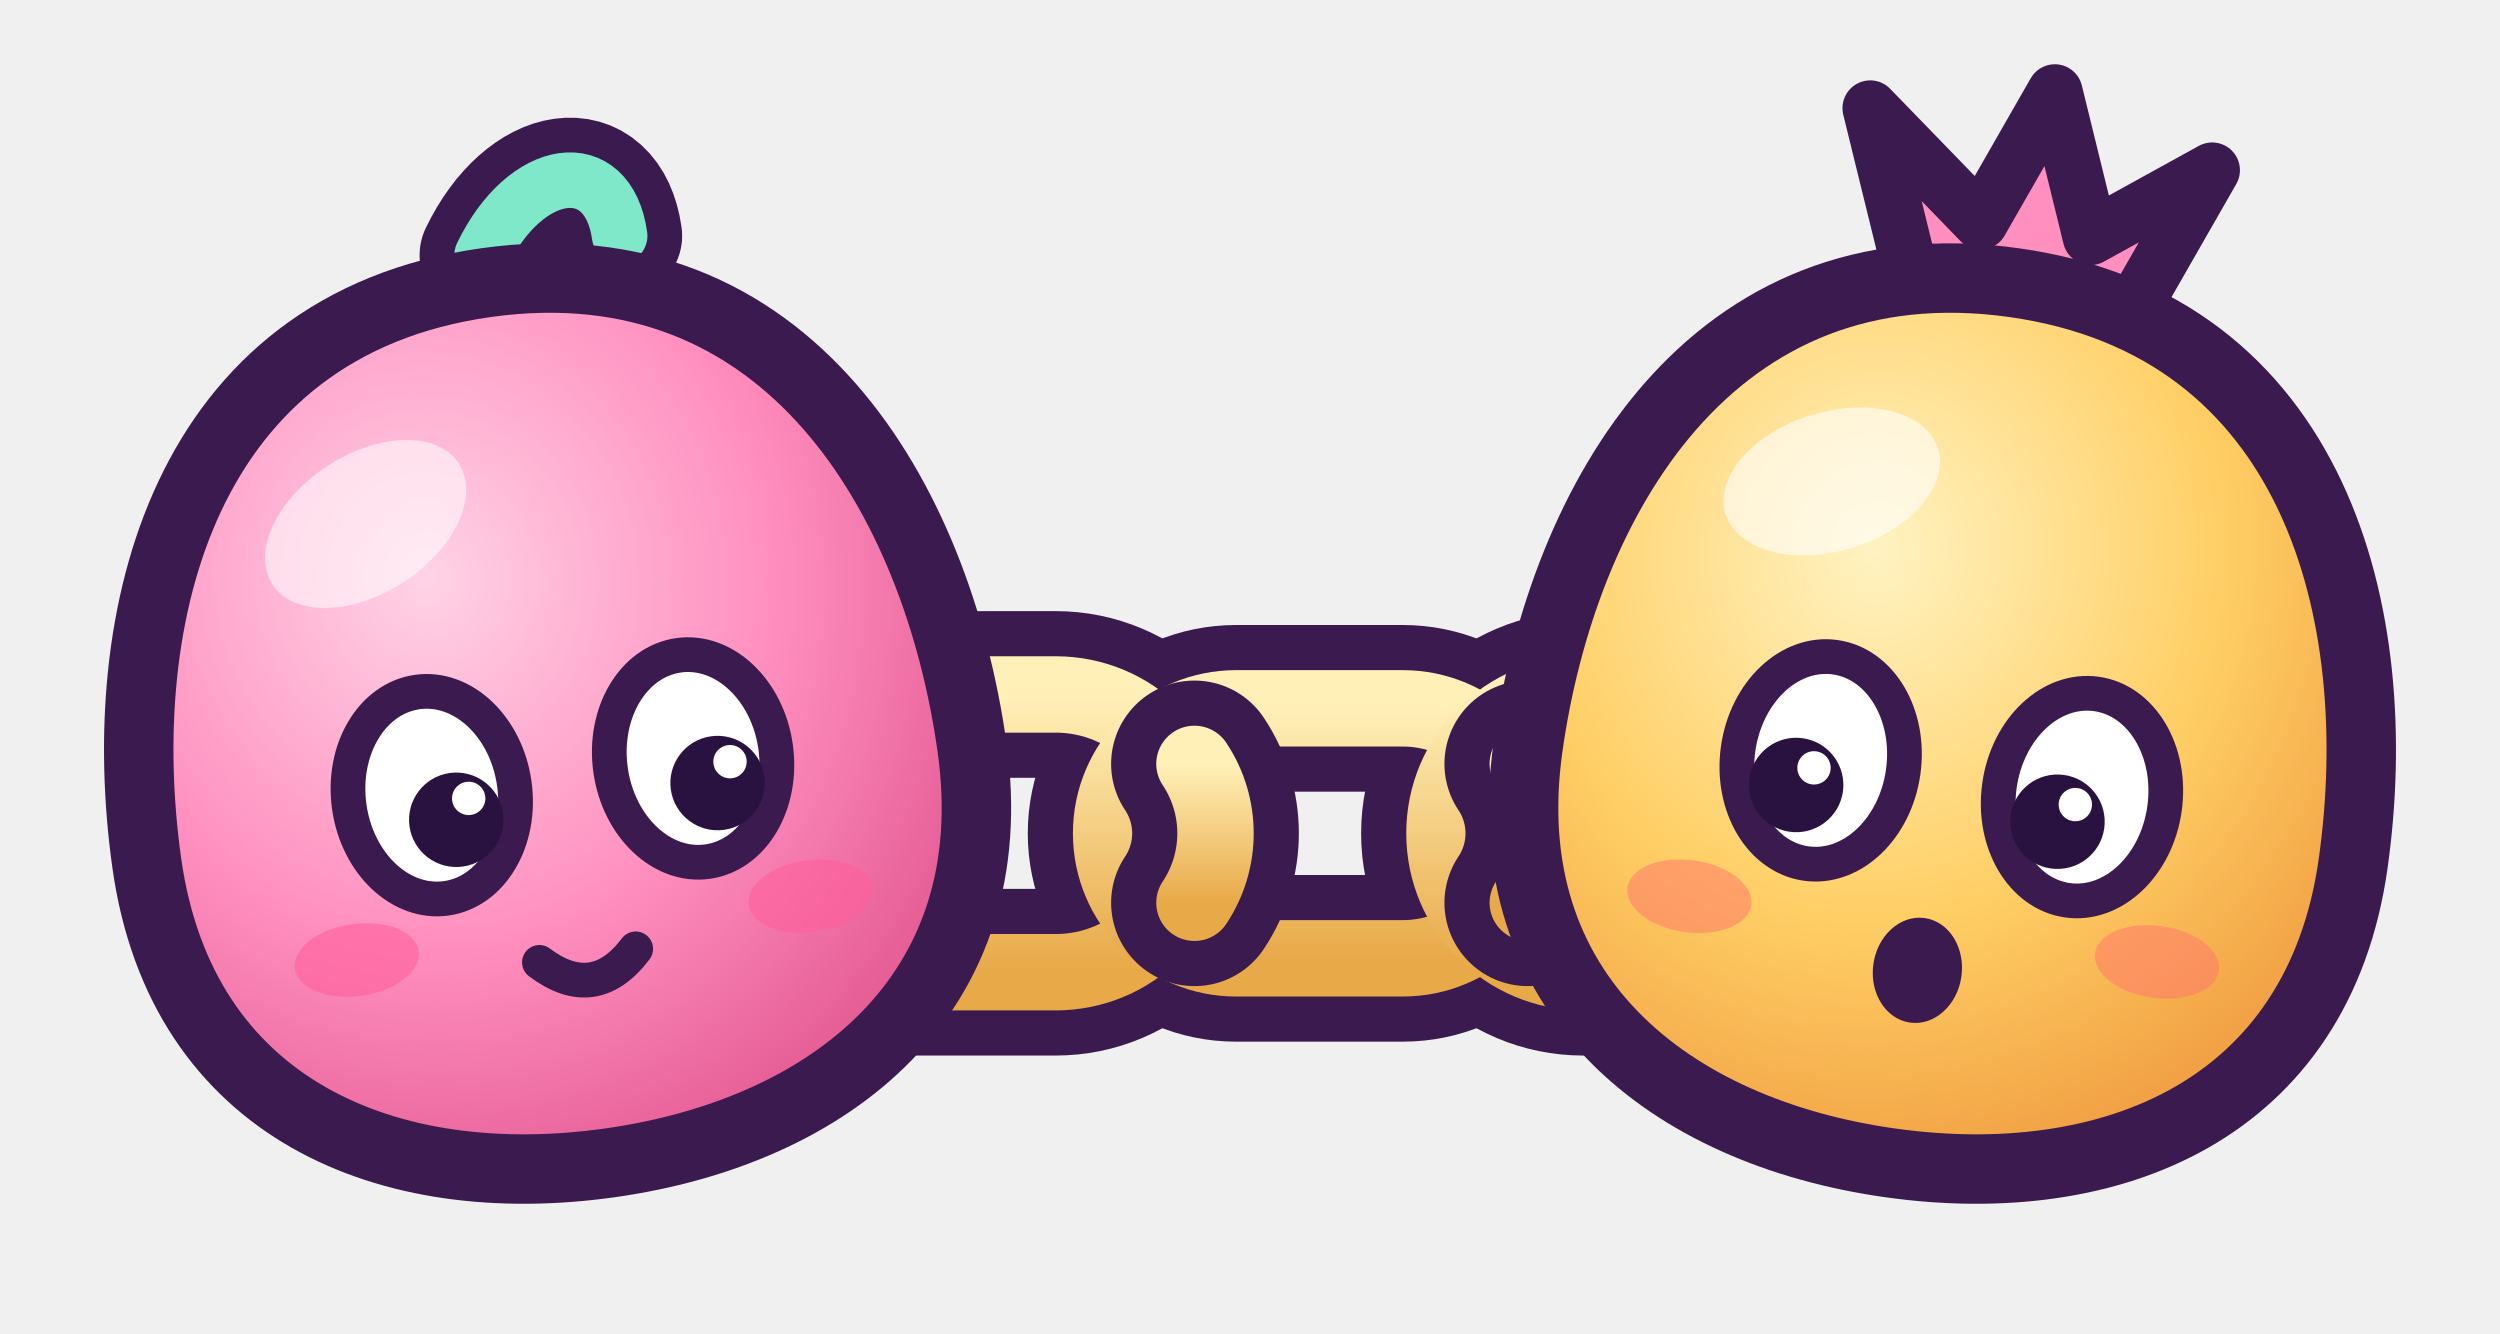
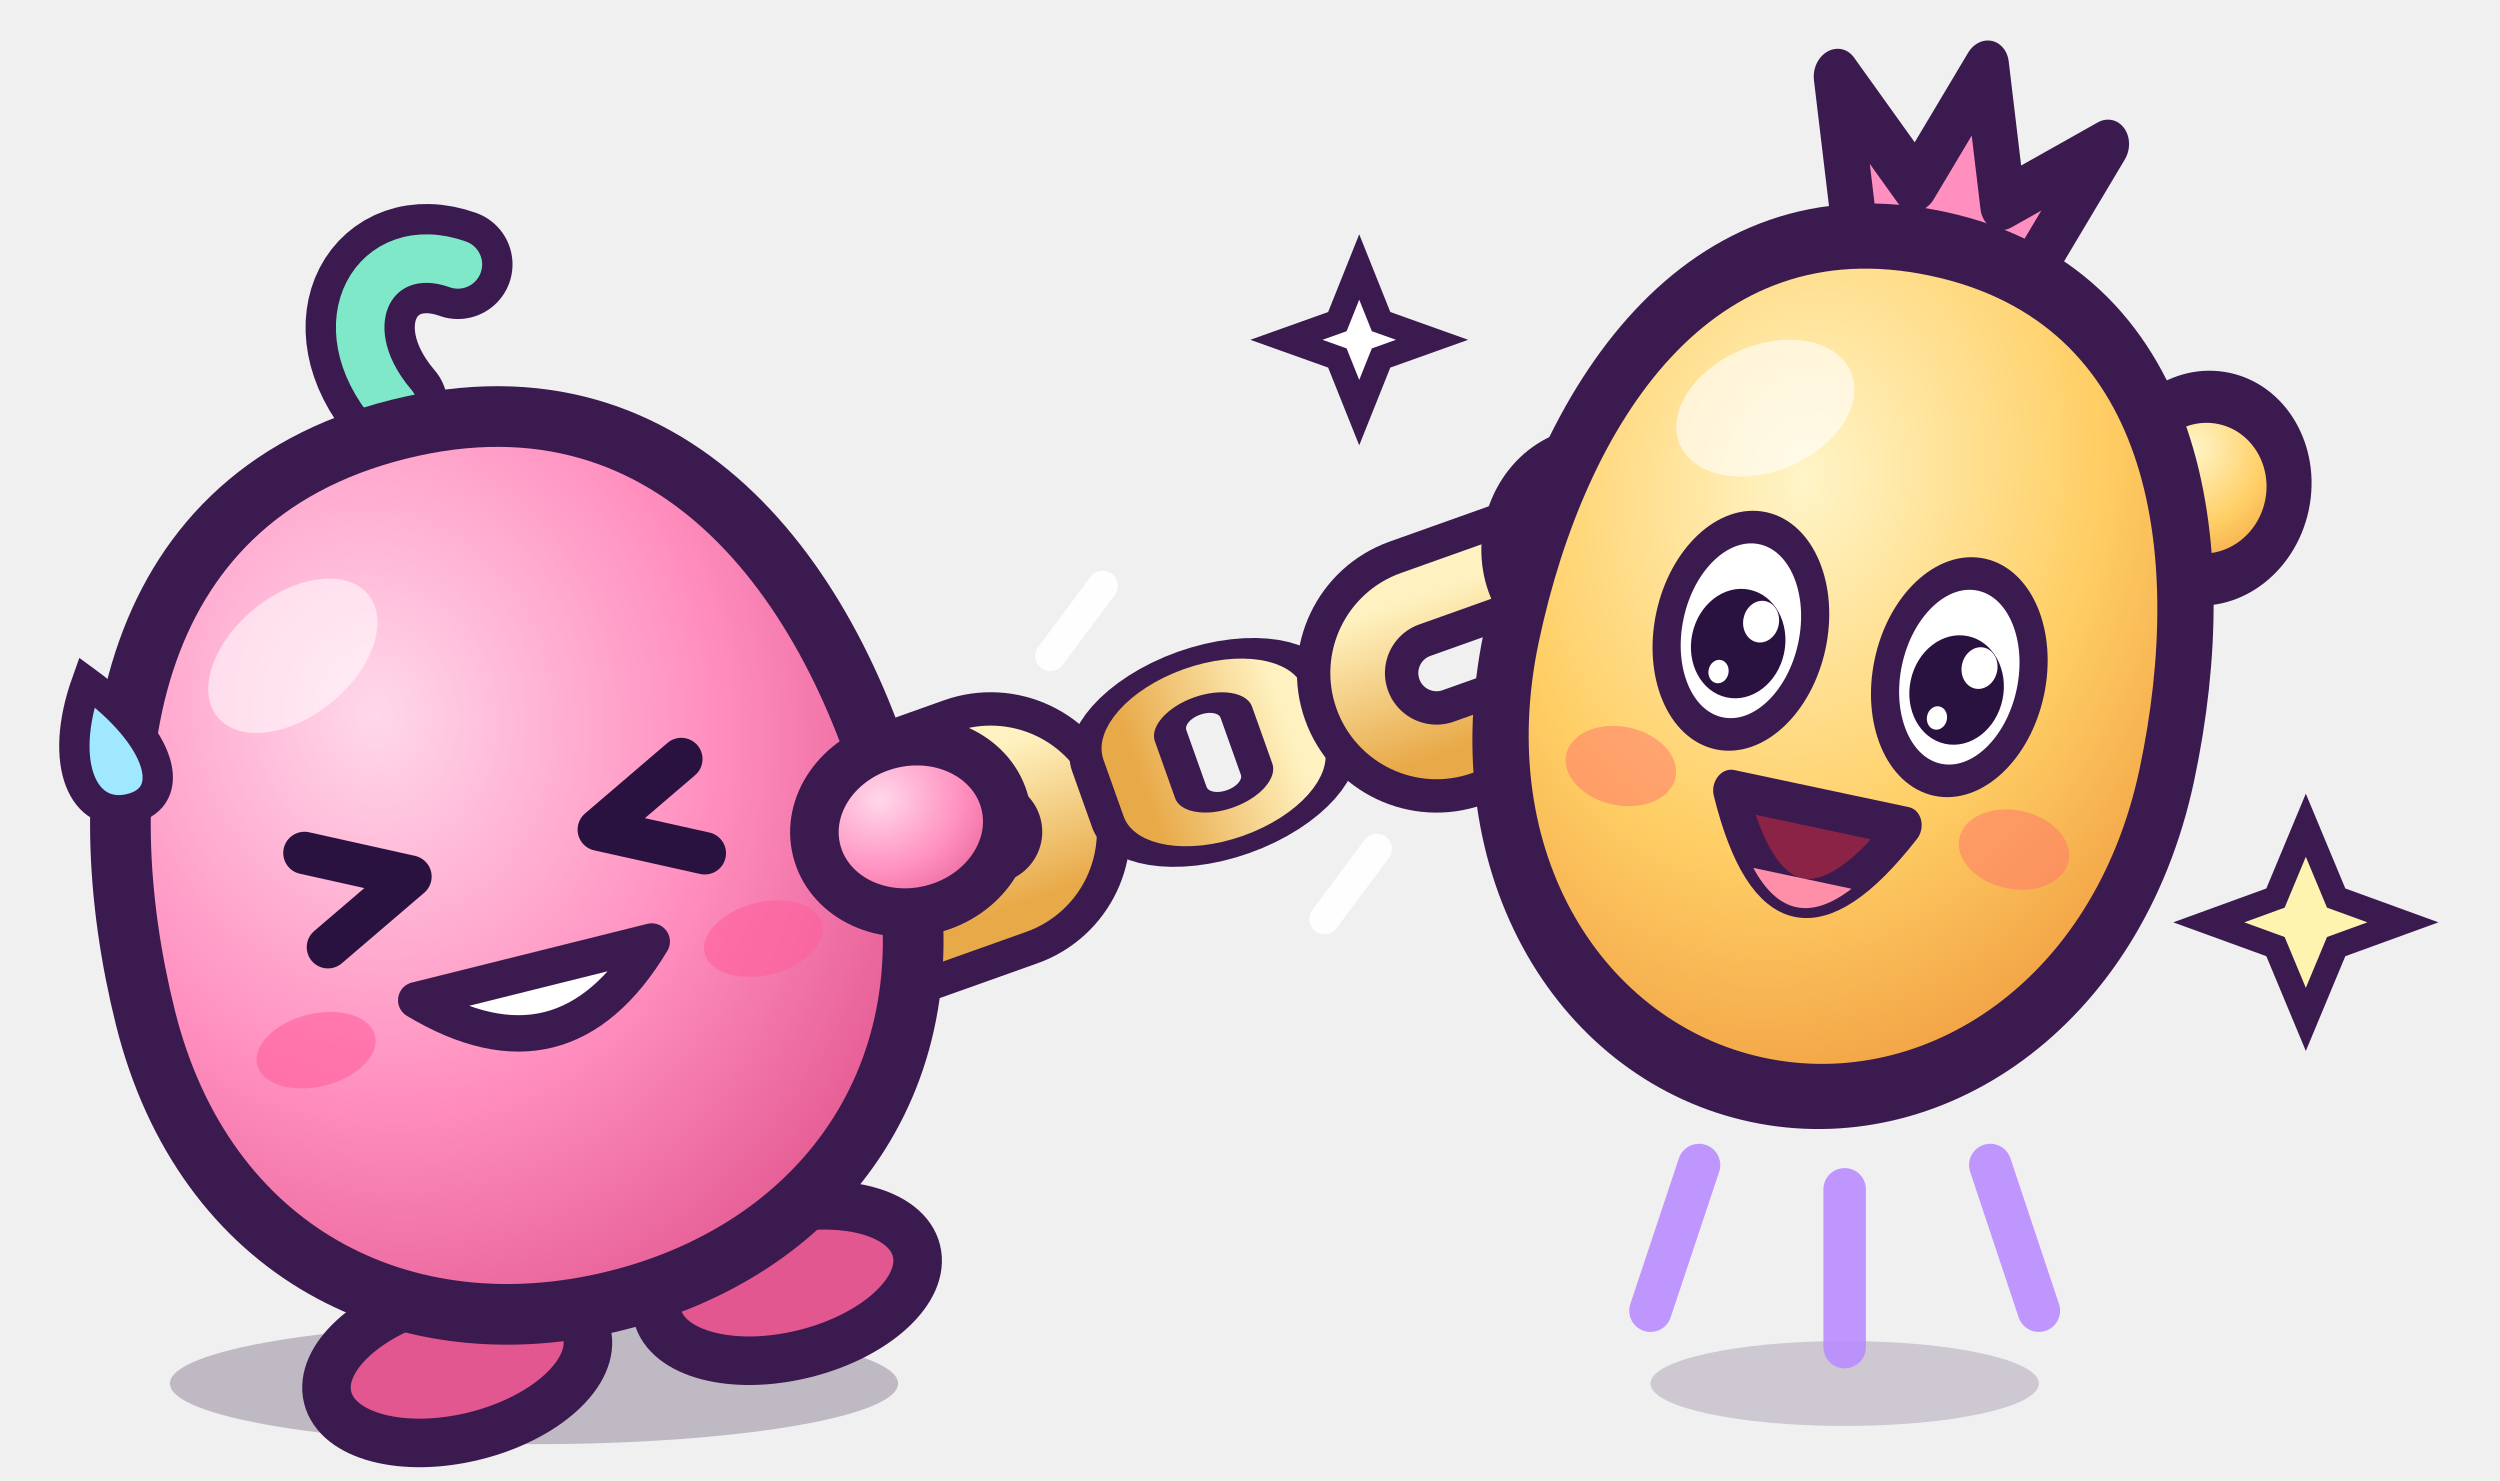
- <svg xmlns="http://www.w3.org/2000/svg" viewBox="0 0 180 96" role="img" aria-label="Tetherlings">
+ <svg xmlns="http://www.w3.org/2000/svg" viewBox="0 -10 206 122" role="img" aria-label="Tetherlings">
  <defs>
-     <radialGradient id="tl-pink" cx="38%" cy="32%" r="75%">
-       <stop offset="0" stop-color="#ffd3e6" />
+     <radialGradient id="tl-pink" cx="38%" cy="30%" r="78%">
+       <stop offset="0" stop-color="#ffd8ea" />
      <stop offset="0.55" stop-color="#ff8fbf" />
      <stop offset="1" stop-color="#e2578f" />
    </radialGradient>
-     <radialGradient id="tl-gold" cx="38%" cy="32%" r="75%">
-       <stop offset="0" stop-color="#fff3c2" />
+     <radialGradient id="tl-gold" cx="38%" cy="30%" r="78%">
+       <stop offset="0" stop-color="#fff5c8" />
      <stop offset="0.55" stop-color="#ffcf66" />
      <stop offset="1" stop-color="#f09a3e" />
    </radialGradient>
    <linearGradient id="tl-link" x1="0" y1="0" x2="0" y2="1">
-       <stop offset="0" stop-color="#fff0b8" />
+       <stop offset="0" stop-color="#fff2c0" />
      <stop offset="1" stop-color="#e8a948" />
    </linearGradient>
+     <g id="link">
+       <rect x="-11" y="-6.5" width="22" height="13" rx="6.5" fill="none" stroke="#3a1a4f" stroke-width="10" />
+       <rect x="-11" y="-6.5" width="22" height="13" rx="6.5" fill="none" stroke="url(#tl-link)" stroke-width="4.5" />
+     </g>
  </defs>
-   <g fill="none" stroke-linecap="round">
-     <rect x="56" y="50" width="30" height="20" rx="10" stroke="#3a1a4f" stroke-width="12" />
-     <rect x="80" y="51" width="30" height="18" rx="9" stroke="#3a1a4f" stroke-width="12" />
-     <rect x="104" y="50" width="30" height="20" rx="10" stroke="#3a1a4f" stroke-width="12" />
-     <rect x="56" y="50" width="30" height="20" rx="10" stroke="url(#tl-link)" stroke-width="5.5" />
-     <rect x="80" y="51" width="30" height="18" rx="9" stroke="url(#tl-link)" stroke-width="5.5" />
-     <rect x="104" y="50" width="30" height="20" rx="10" stroke="url(#tl-link)" stroke-width="5.5" />
-     <path d="M86 55 A9 9 0 0 1 86 65" stroke="#3a1a4f" stroke-width="12" />
-     <path d="M110 55 A9 9 0 0 1 110 65" stroke="#3a1a4f" stroke-width="12" />
-     <path d="M86 55 A9 9 0 0 1 86 65" stroke="url(#tl-link)" stroke-width="5.5" />
-     <path d="M110 55 A9 9 0 0 1 110 65" stroke="url(#tl-link)" stroke-width="5.5" />
+   <ellipse cx="44" cy="104" rx="30" ry="5" fill="#2a1240" opacity="0.25" />
+   <ellipse cx="152" cy="104" rx="16" ry="3.5" fill="#2a1240" opacity="0.18" />
+   <g transform="translate(100 52) rotate(-19.6)">
+     <use href="#link" x="-24" />
+     <use href="#link" x="0" transform="rotate(90 0 0) scale(0.55 1)" />
+     <use href="#link" x="24" />
+     <path d="M-10 -12 L-4 -16 M10 12 L4 16" stroke="#fff" stroke-width="2.5" stroke-linecap="round" opacity="0.9" />
  </g>
-   <g transform="rotate(-8 40 56)">
-     <path d="M40 18 C44 12 50 12 50 18" fill="none" stroke="#3a1a4f" stroke-width="9" stroke-linecap="round" />
-     <path d="M40 18 C44 12 50 12 50 18" fill="none" stroke="#7ee8c8" stroke-width="4" stroke-linecap="round" />
-     <path d="M40 20 C62 20 70 40 70 58 C70 76 56 84 40 84 C24 84 10 76 10 58 C10 40 18 20 40 20 Z" fill="url(#tl-pink)" stroke="#3a1a4f" stroke-width="5" stroke-linejoin="round" />
-     <ellipse cx="29" cy="36" rx="8" ry="5" fill="#fff" opacity="0.55" transform="rotate(-25 29 36)" />
-     <ellipse cx="31" cy="56" rx="6" ry="7.5" fill="#fff" stroke="#3a1a4f" stroke-width="2.5" />
-     <ellipse cx="50" cy="56" rx="6" ry="7.5" fill="#fff" stroke="#3a1a4f" stroke-width="2.5" />
-     <circle cx="32.5" cy="58" r="3.4" fill="#2a1240" />
-     <circle cx="51.5" cy="58" r="3.4" fill="#2a1240" />
-     <circle cx="33.6" cy="56.6" r="1.2" fill="#fff" />
-     <circle cx="52.6" cy="56.6" r="1.2" fill="#fff" />
-     <ellipse cx="24" cy="67" rx="4.5" ry="2.6" fill="#ff5f9b" opacity="0.6" />
-     <ellipse cx="57" cy="67" rx="4.5" ry="2.6" fill="#ff5f9b" opacity="0.6" />
-     <path d="M37 69 Q40.5 72.5 44 69" fill="none" stroke="#3a1a4f" stroke-width="2.5" stroke-linecap="round" />
+   <g stroke="#b98bff" stroke-width="3.5" stroke-linecap="round" opacity="0.9">
+     <path d="M140 86 L136 98" />
+     <path d="M152 88 L152 101" />
+     <path d="M164 86 L168 98" />
  </g>
-   <g transform="translate(20 0) rotate(8 120 56)">
-     <path d="M112 19 L108 9 L117 16 L121 6 L125 16 L133 10 L129 20" fill="#ff8fbf" stroke="#3a1a4f" stroke-width="4" stroke-linejoin="round" />
-     <path d="M120 20 C142 20 150 40 150 58 C150 76 136 84 120 84 C104 84 90 76 90 58 C90 40 98 20 120 20 Z" fill="url(#tl-gold)" stroke="#3a1a4f" stroke-width="5" stroke-linejoin="round" />
-     <ellipse cx="109" cy="36" rx="8" ry="5" fill="#fff" opacity="0.6" transform="rotate(-25 109 36)" />
-     <ellipse cx="111" cy="56" rx="6" ry="7.5" fill="#fff" stroke="#3a1a4f" stroke-width="2.5" />
-     <ellipse cx="130" cy="56" rx="6" ry="7.5" fill="#fff" stroke="#3a1a4f" stroke-width="2.5" />
-     <circle cx="109.5" cy="58" r="3.4" fill="#2a1240" />
-     <circle cx="128.5" cy="58" r="3.4" fill="#2a1240" />
-     <circle cx="110.6" cy="56.6" r="1.2" fill="#fff" />
-     <circle cx="129.6" cy="56.6" r="1.2" fill="#fff" />
-     <ellipse cx="103" cy="67" rx="4.5" ry="2.6" fill="#ff7a6b" opacity="0.55" />
-     <ellipse cx="137" cy="67" rx="4.5" ry="2.6" fill="#ff7a6b" opacity="0.55" />
-     <ellipse cx="120" cy="70" rx="3.2" ry="3.8" fill="#3a1a4f" />
+   <g transform="rotate(-14 44 70)">
+     <path d="M44 22 C40 14 46 8 52 12" fill="none" stroke="#3a1a4f" stroke-width="9" stroke-linecap="round" />
+     <path d="M44 22 C40 14 46 8 52 12" fill="none" stroke="#7ee8c8" stroke-width="4" stroke-linecap="round" />
+     <ellipse cx="30" cy="100" rx="11" ry="6" fill="#e2578f" stroke="#3a1a4f" stroke-width="4" />
+     <ellipse cx="58" cy="100" rx="11" ry="6" fill="#e2578f" stroke="#3a1a4f" stroke-width="4" />
+     <path d="M44 24 C68 24 76 46 76 66 C76 86 62 98 44 98 C26 98 12 86 12 66 C12 46 20 24 44 24 Z" fill="url(#tl-pink)" stroke="#3a1a4f" stroke-width="5" stroke-linejoin="round" />
+     <ellipse cx="31" cy="40" rx="8" ry="5" fill="#fff" opacity="0.55" transform="rotate(-25 31 40)" />
+     <path d="M28 56 L36 60 L28 64" fill="none" stroke="#2a1240" stroke-width="3.5" stroke-linecap="round" stroke-linejoin="round" />
+     <path d="M60 56 L52 60 L60 64" fill="none" stroke="#2a1240" stroke-width="3.5" stroke-linecap="round" stroke-linejoin="round" />
+     <ellipse cx="25" cy="72" rx="5" ry="3" fill="#ff5f9b" opacity="0.6" />
+     <ellipse cx="63" cy="72" rx="5" ry="3" fill="#ff5f9b" opacity="0.6" />
+     <path d="M34 70 Q44 80 54 70 Z" fill="#fff" stroke="#3a1a4f" stroke-width="3" stroke-linejoin="round" />
+     <ellipse cx="77" cy="66" rx="8" ry="7" fill="url(#tl-pink)" stroke="#3a1a4f" stroke-width="4" />
+     <path d="M14 38 C10 44 11 49 15 49 C19 49 19 44 14 38 Z" fill="#9fe8ff" stroke="#3a1a4f" stroke-width="2.5" />
  </g>
+   <g transform="translate(152 46) rotate(12) scale(0.92 1.08) translate(-152 -46)">
+     <path d="M144 11 L140 1 L149 8 L153 -2 L157 8 L165 2 L161 12" fill="#ff8fbf" stroke="#3a1a4f" stroke-width="4" stroke-linejoin="round" />
+     <ellipse cx="127" cy="40" rx="7.5" ry="7" fill="url(#tl-gold)" stroke="#3a1a4f" stroke-width="4" />
+     <ellipse cx="180" cy="26" rx="7.5" ry="7" fill="url(#tl-gold)" stroke="#3a1a4f" stroke-width="4" />
+     <path d="M152 12 C174 12 182 30 182 48 C182 66 168 78 152 78 C136 78 122 66 122 48 C122 30 130 12 152 12 Z" fill="url(#tl-gold)" stroke="#3a1a4f" stroke-width="5" stroke-linejoin="round" />
+     <ellipse cx="140" cy="27" rx="8" ry="5" fill="#fff" opacity="0.6" transform="rotate(-25 140 27)" />
+     <ellipse cx="142" cy="44" rx="6.5" ry="8" fill="#fff" stroke="#3a1a4f" stroke-width="2.5" />
+     <ellipse cx="162" cy="44" rx="6.5" ry="8" fill="#fff" stroke="#3a1a4f" stroke-width="2.5" />
+     <circle cx="142" cy="45" r="4.2" fill="#2a1240" />
+     <circle cx="162" cy="45" r="4.2" fill="#2a1240" />
+     <circle cx="143.6" cy="43" r="1.6" fill="#fff" />
+     <circle cx="163.6" cy="43" r="1.6" fill="#fff" />
+     <circle cx="140.8" cy="47.4" r="0.9" fill="#fff" />
+     <circle cx="160.8" cy="47.4" r="0.9" fill="#fff" />
+     <ellipse cx="134" cy="56" rx="5" ry="3" fill="#ff7a6b" opacity="0.55" />
+     <ellipse cx="170" cy="56" rx="5" ry="3" fill="#ff7a6b" opacity="0.55" />
+     <path d="M144 56 Q152 70 160 56 Z" fill="#8a2345" stroke="#3a1a4f" stroke-width="3" stroke-linejoin="round" />
+     <path d="M147.5 61.5 Q152 66 156.5 61.5" fill="#ff8fa8" />
+   </g>
+   <path d="M190 58 L192.5 64 L198 66 L192.5 68 L190 74 L187.5 68 L182 66 L187.5 64 Z" fill="#fff3b0" stroke="#3a1a4f" stroke-width="2" />
+   <path d="M112 12 L113.8 16.5 L118 18 L113.8 19.5 L112 24 L110.2 19.5 L106 18 L110.2 16.5 Z" fill="#fff" stroke="#3a1a4f" stroke-width="2" />
</svg>
